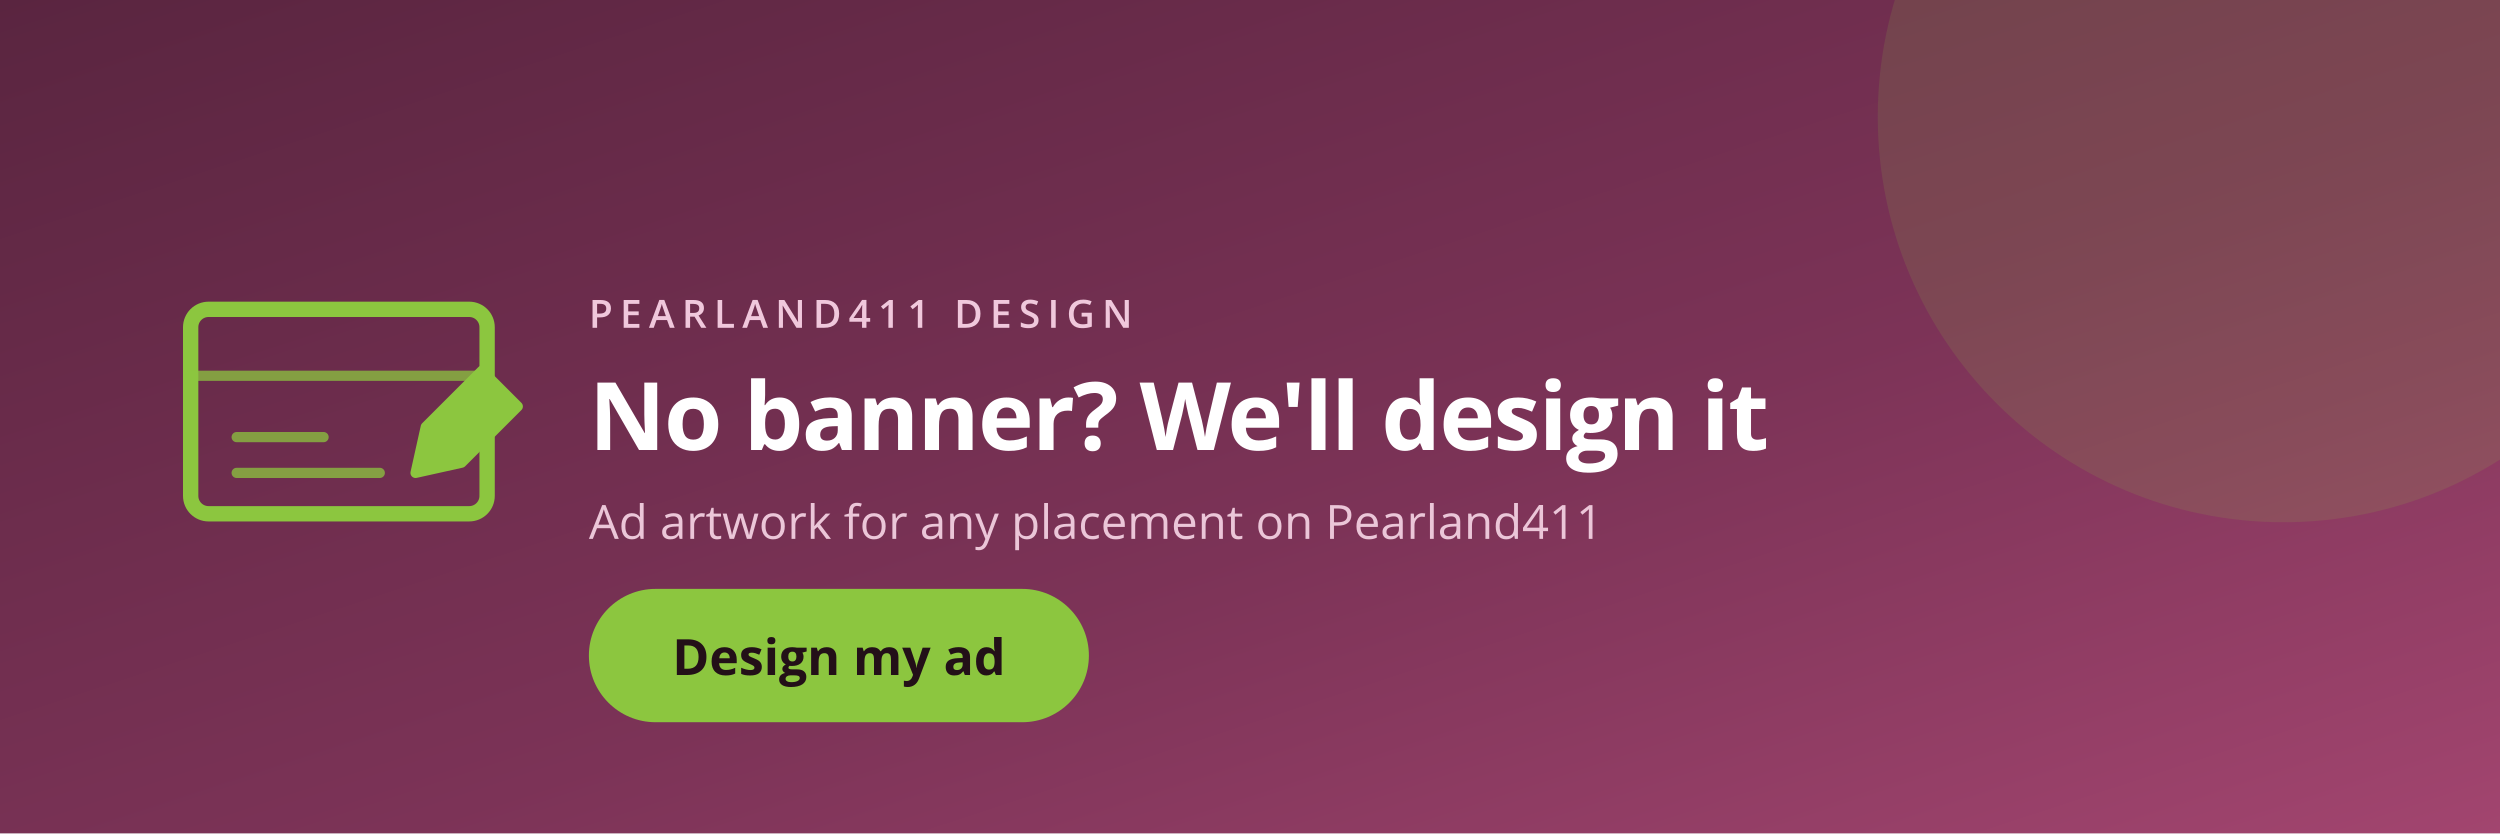
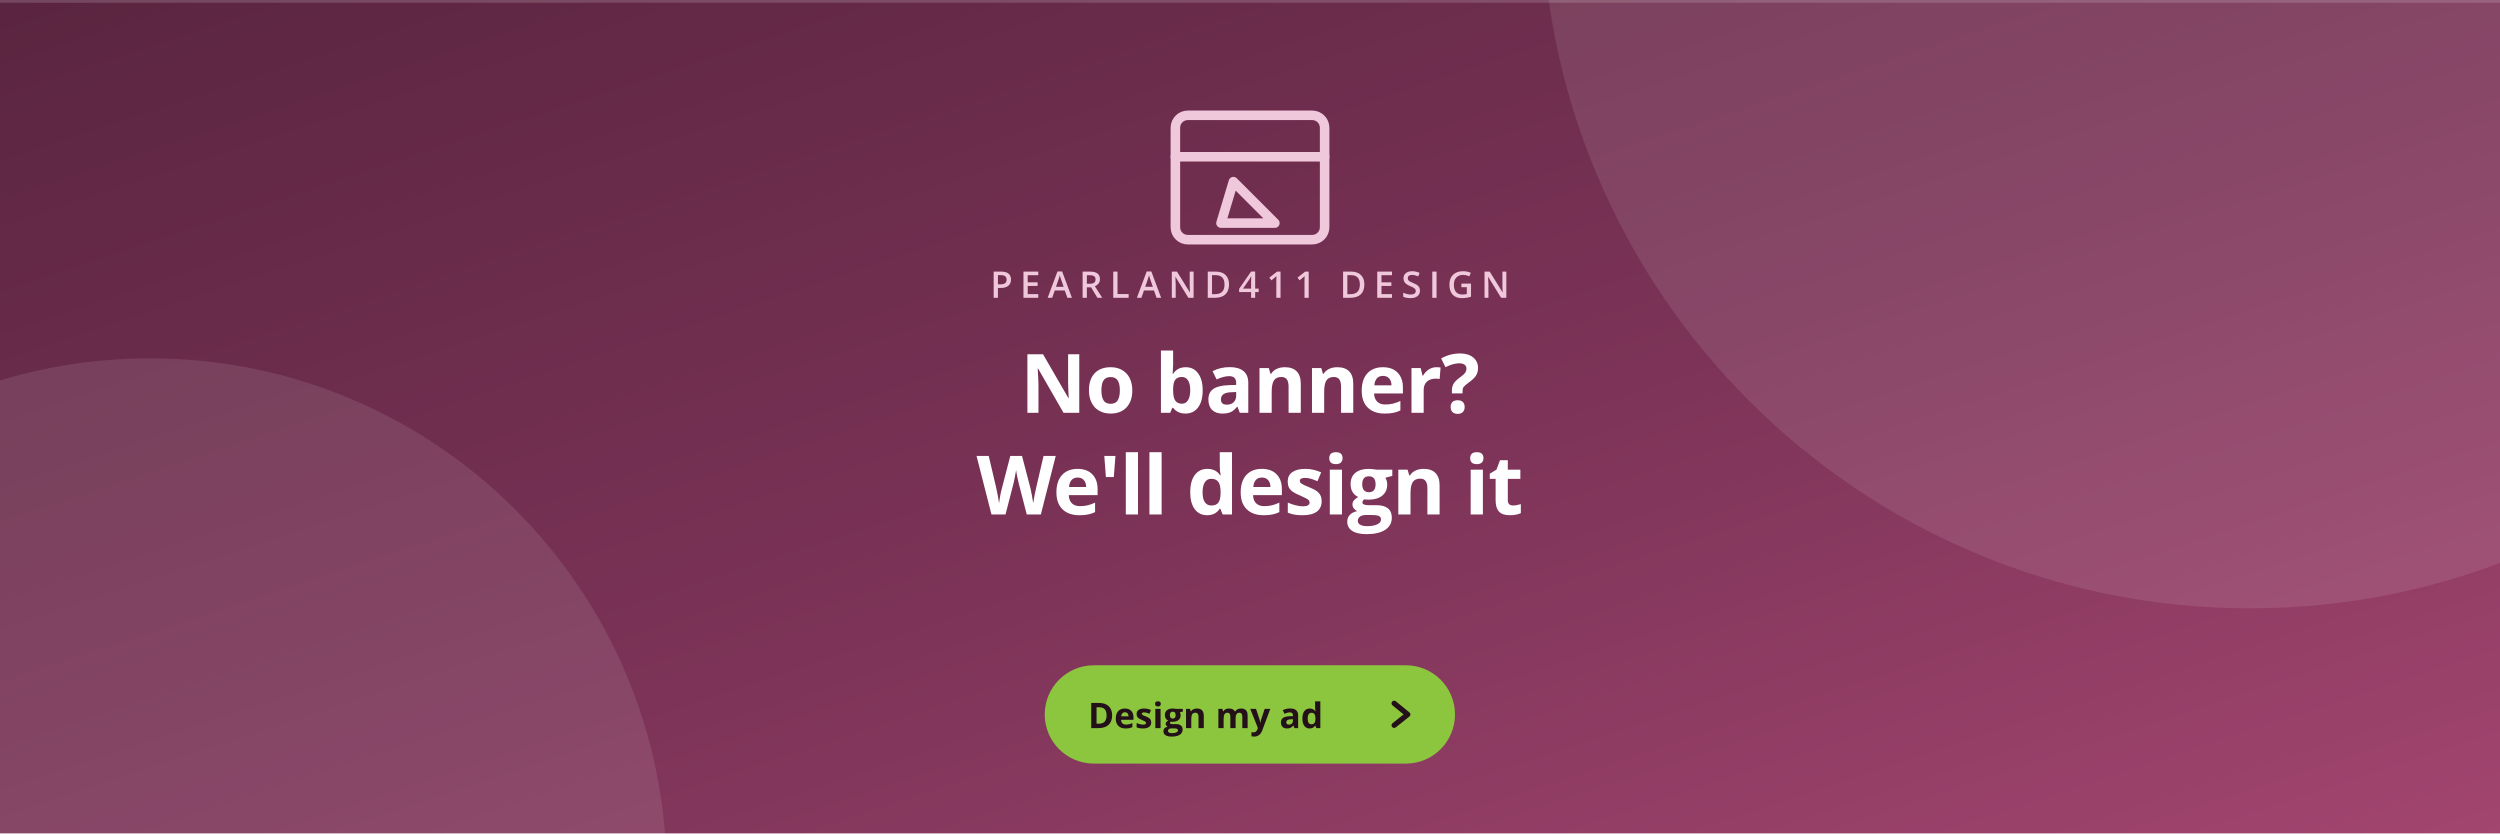
- <svg xmlns="http://www.w3.org/2000/svg" viewBox="0 0 900 300" width="900" height="300" role="img" aria-label="Banner and ad design by Pearland411">
+ <svg xmlns="http://www.w3.org/2000/svg" viewBox="0 0 900 300" width="900" height="300" role="img" aria-label="Need a banner designed? Pearland411 designs your ad artwork">
  <defs>
-     <linearGradient id="bdwBg" x1="0" y1="0" x2="1" y2="1">
+     <linearGradient id="gdesign900x300" x1="0" y1="0" x2="1" y2="1">
      <stop offset="0" stop-color="#5A2540" />
-       <stop offset="0.58" stop-color="#7C3357" />
+       <stop offset="0.55" stop-color="#7C3357" />
      <stop offset="1" stop-color="#A2456F" />
    </linearGradient>
  </defs>
-   <rect width="900" height="300" fill="url(#bdwBg)" />
-   <g opacity="0.14">
-     <circle cx="822" cy="42" r="146" fill="#8CC63F" />
+   <rect width="900" height="300" fill="url(#gdesign900x300)" />
+   <g opacity="0.10" fill="#FFFFFF">
+     <circle cx="810" cy="-36" r="255" />
+     <circle cx="54" cy="315" r="186" />
  </g>
-   <g transform="translate(122 150) scale(0.92)" fill="none" stroke="#8CC63F" stroke-width="6" stroke-linecap="round" stroke-linejoin="round">
-     <rect x="-58" y="-42" width="116" height="80" rx="7" />
-     <path d="M-58-16h116" stroke-width="4" opacity="0.75" />
-     <path d="M-40 8h34M-40 22h56" stroke-width="4" opacity="0.75" />
-     <path d="M34 4l22-22 14 14-22 22-18 4z" fill="#8CC63F" stroke="#8CC63F" stroke-width="4" />
+   <rect x="0" y="0" width="900" height="1" fill="#FFFFFF" opacity="0.16" />
+   <g transform="translate(450.0 63.9)">
+     <g transform="scale(0.7463) translate(0.0 4.0)" fill="none" stroke="#F0C8DC" stroke-width="4.6" stroke-linecap="round" stroke-linejoin="round">
+       <rect x="-36" y="-34" width="72" height="60" rx="6" />
+       <path d="M-36-14h72" />
+       <path d="M-14 18l6-20 20 20z" stroke-linejoin="round" />
+     </g>
  </g>
-   <text x="212" y="118" font-family="'Open Sans',system-ui,-apple-system,'Segoe UI',Roboto,Arial,sans-serif" font-size="14" font-weight="600" letter-spacing="2.6" fill="#F0C8DC">PEARLAND411 DESIGN</text>
-   <text x="212" y="162" font-family="'Poppins','Open Sans',system-ui,-apple-system,'Segoe UI',Roboto,Arial,sans-serif" font-size="34" font-weight="700" letter-spacing="-0.6" fill="#FFFFFF">No banner? We'll design it</text>
-   <text x="212" y="194" font-family="'Open Sans',system-ui,-apple-system,'Segoe UI',Roboto,Arial,sans-serif" font-size="17" fill="#EBC6D8">Ad artwork for any placement on Pearland411</text>
-   <g transform="translate(212 212)">
-     <rect width="180" height="48" rx="24" fill="#8CC63F" />
-     <text x="90" y="31" text-anchor="middle" font-family="'Poppins','Open Sans',system-ui,-apple-system,'Segoe UI',Roboto,Arial,sans-serif" font-size="18" font-weight="700" fill="#231018">Design my ad</text>
+   <text x="450.0" y="107.2" text-anchor="middle" font-family="'Open Sans',system-ui,-apple-system,'Segoe UI',Roboto,Arial,sans-serif" font-size="13.2" font-weight="600" fill="#F0C8DC" letter-spacing="2.60">PEARLAND411 DESIGN</text>
+   <text x="450.0" y="148.6" text-anchor="middle" font-family="'Poppins','Open Sans',system-ui,-apple-system,'Segoe UI',Roboto,Arial,sans-serif" font-size="29.5" font-weight="700" fill="#FFFFFF" letter-spacing="-0.50">No banner?</text>
+   <text x="450.0" y="185.2" text-anchor="middle" font-family="'Poppins','Open Sans',system-ui,-apple-system,'Segoe UI',Roboto,Arial,sans-serif" font-size="29.5" font-weight="700" fill="#FFFFFF" letter-spacing="-0.50">We'll design it</text>
+   <g>
+     <rect x="376.1" y="239.5" width="147.7" height="35.4" rx="17.7" fill="#8CC63F" />
+     <text x="391.7" y="257.2" dominant-baseline="central" font-family="'Poppins','Open Sans',system-ui,-apple-system,'Segoe UI',Roboto,Arial,sans-serif" font-size="12.7" font-weight="700" fill="#231018">Design my ad</text>
+     <path d="M501.9 253.2L506.8 257.2L501.9 261.1" fill="none" stroke="#231018" stroke-width="1.9" stroke-linecap="round" stroke-linejoin="round" />
  </g>
</svg>
